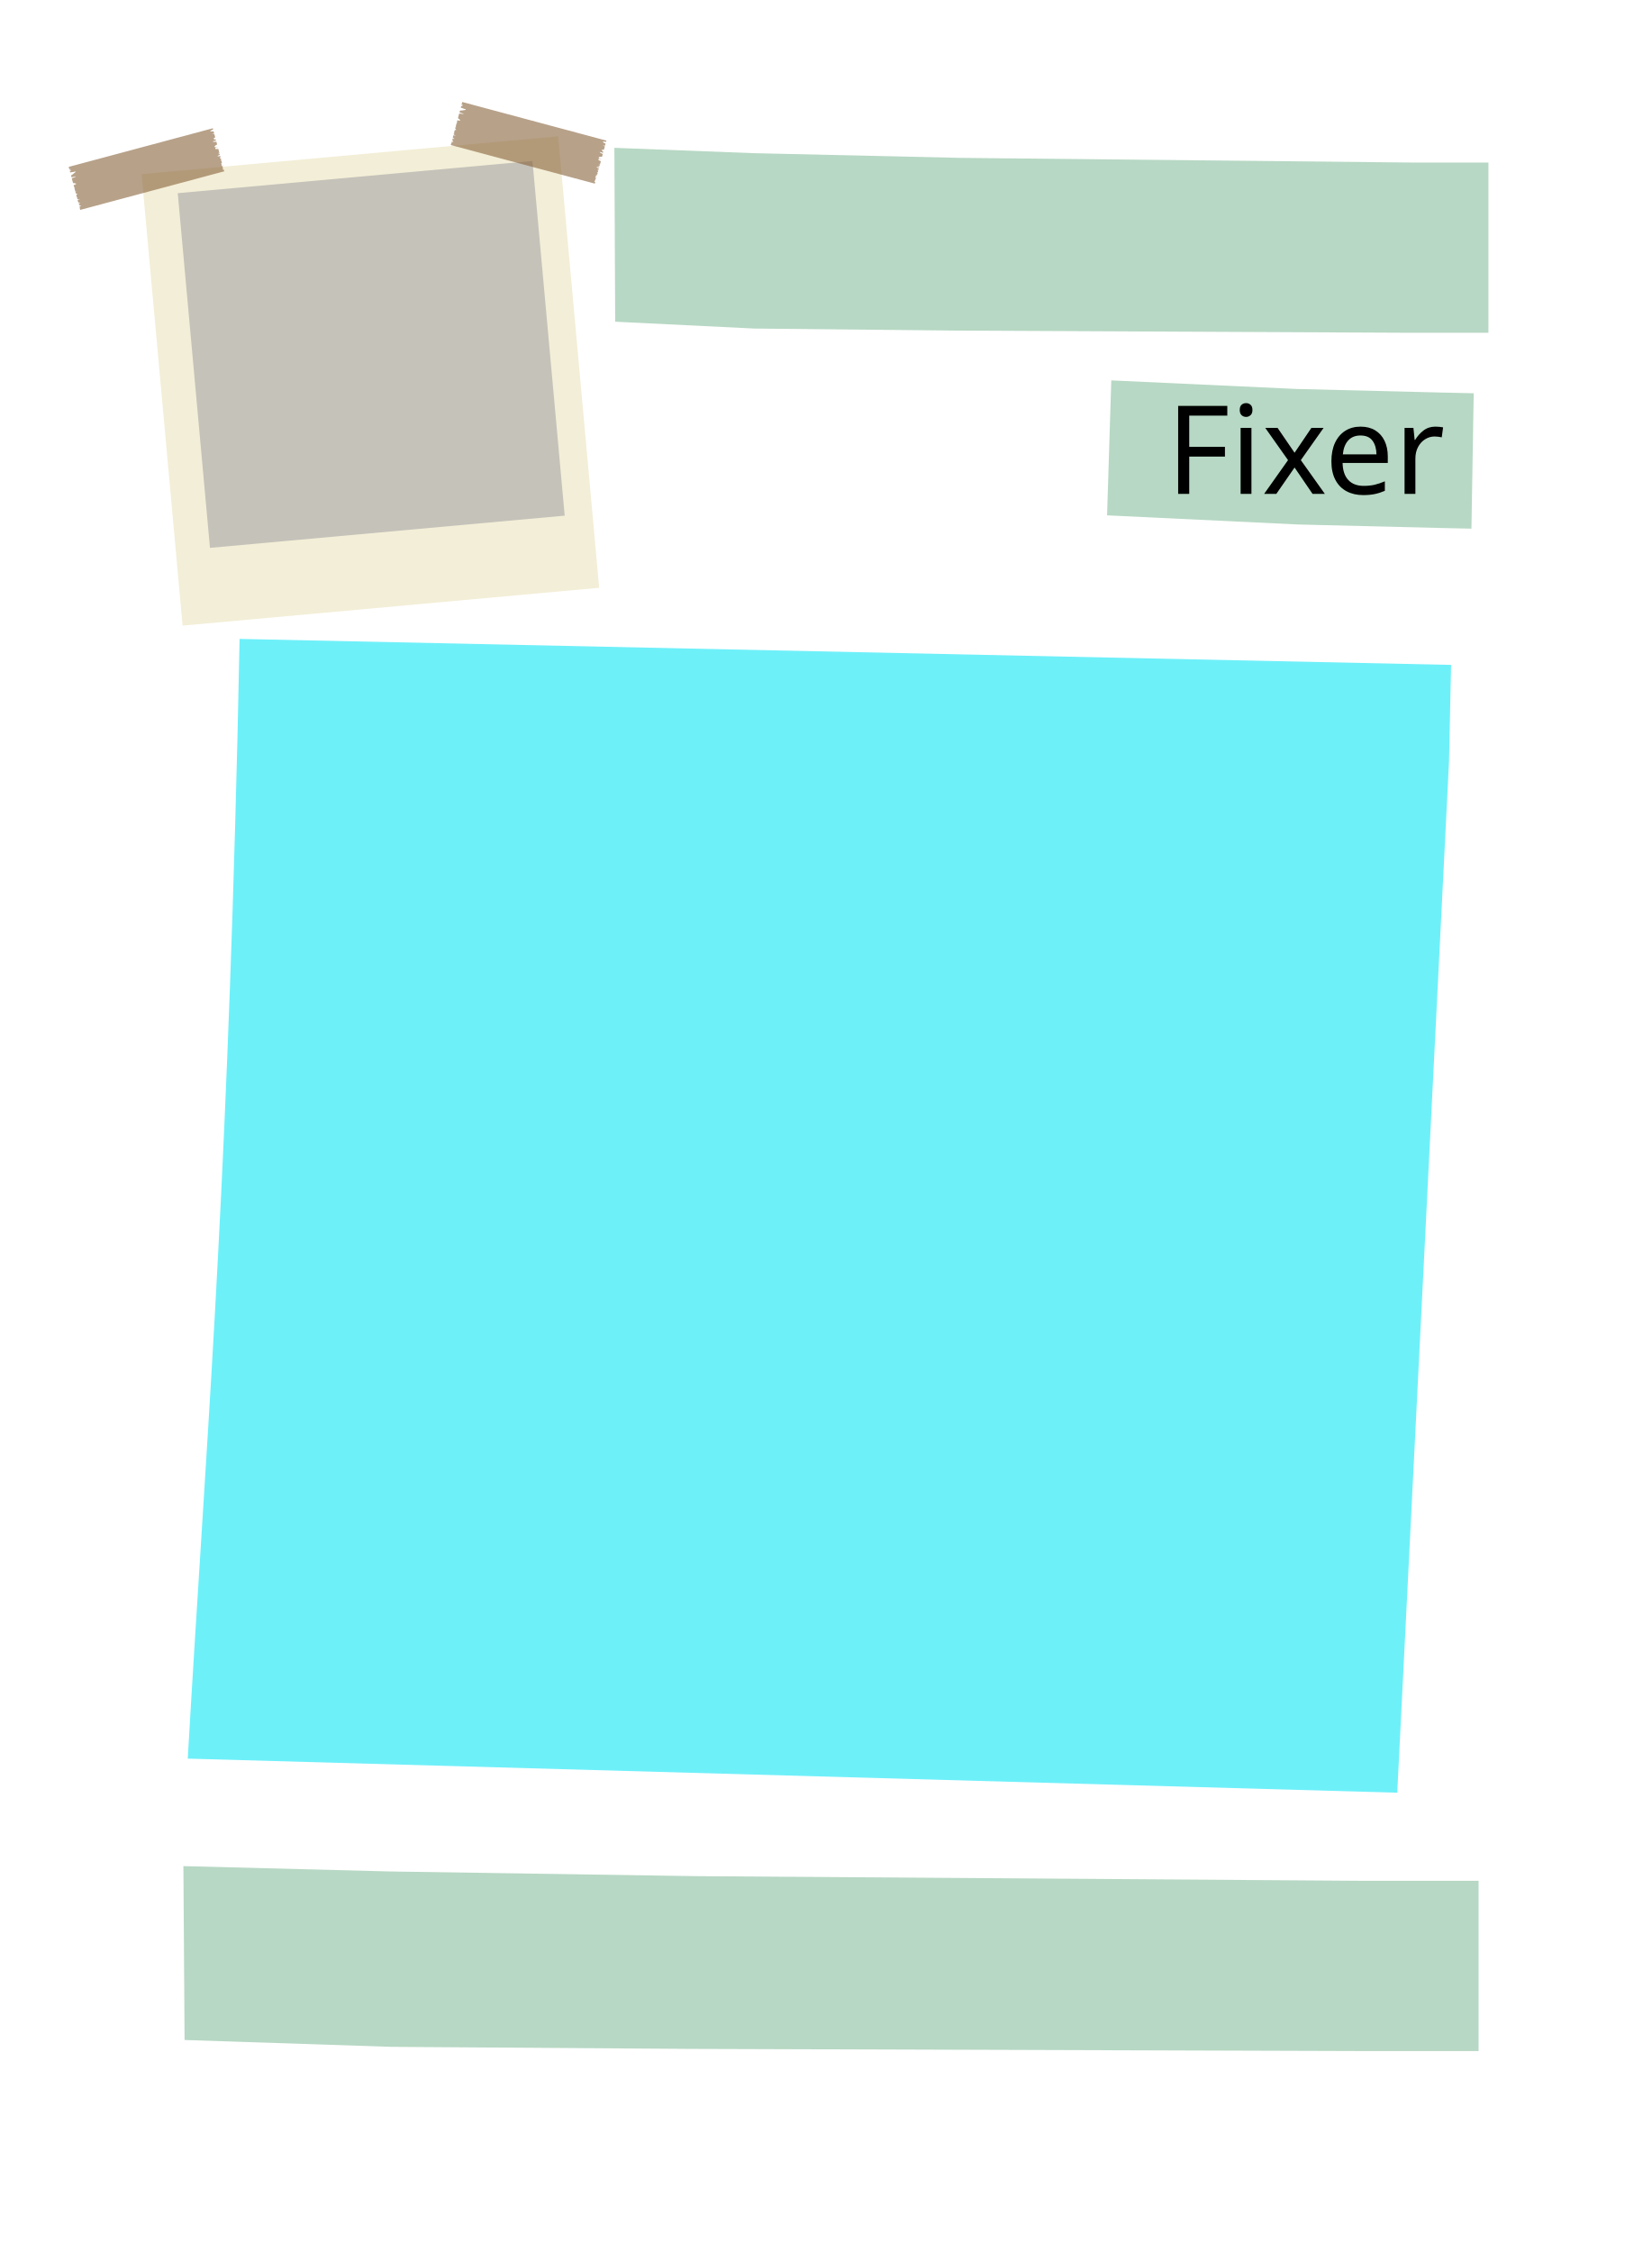
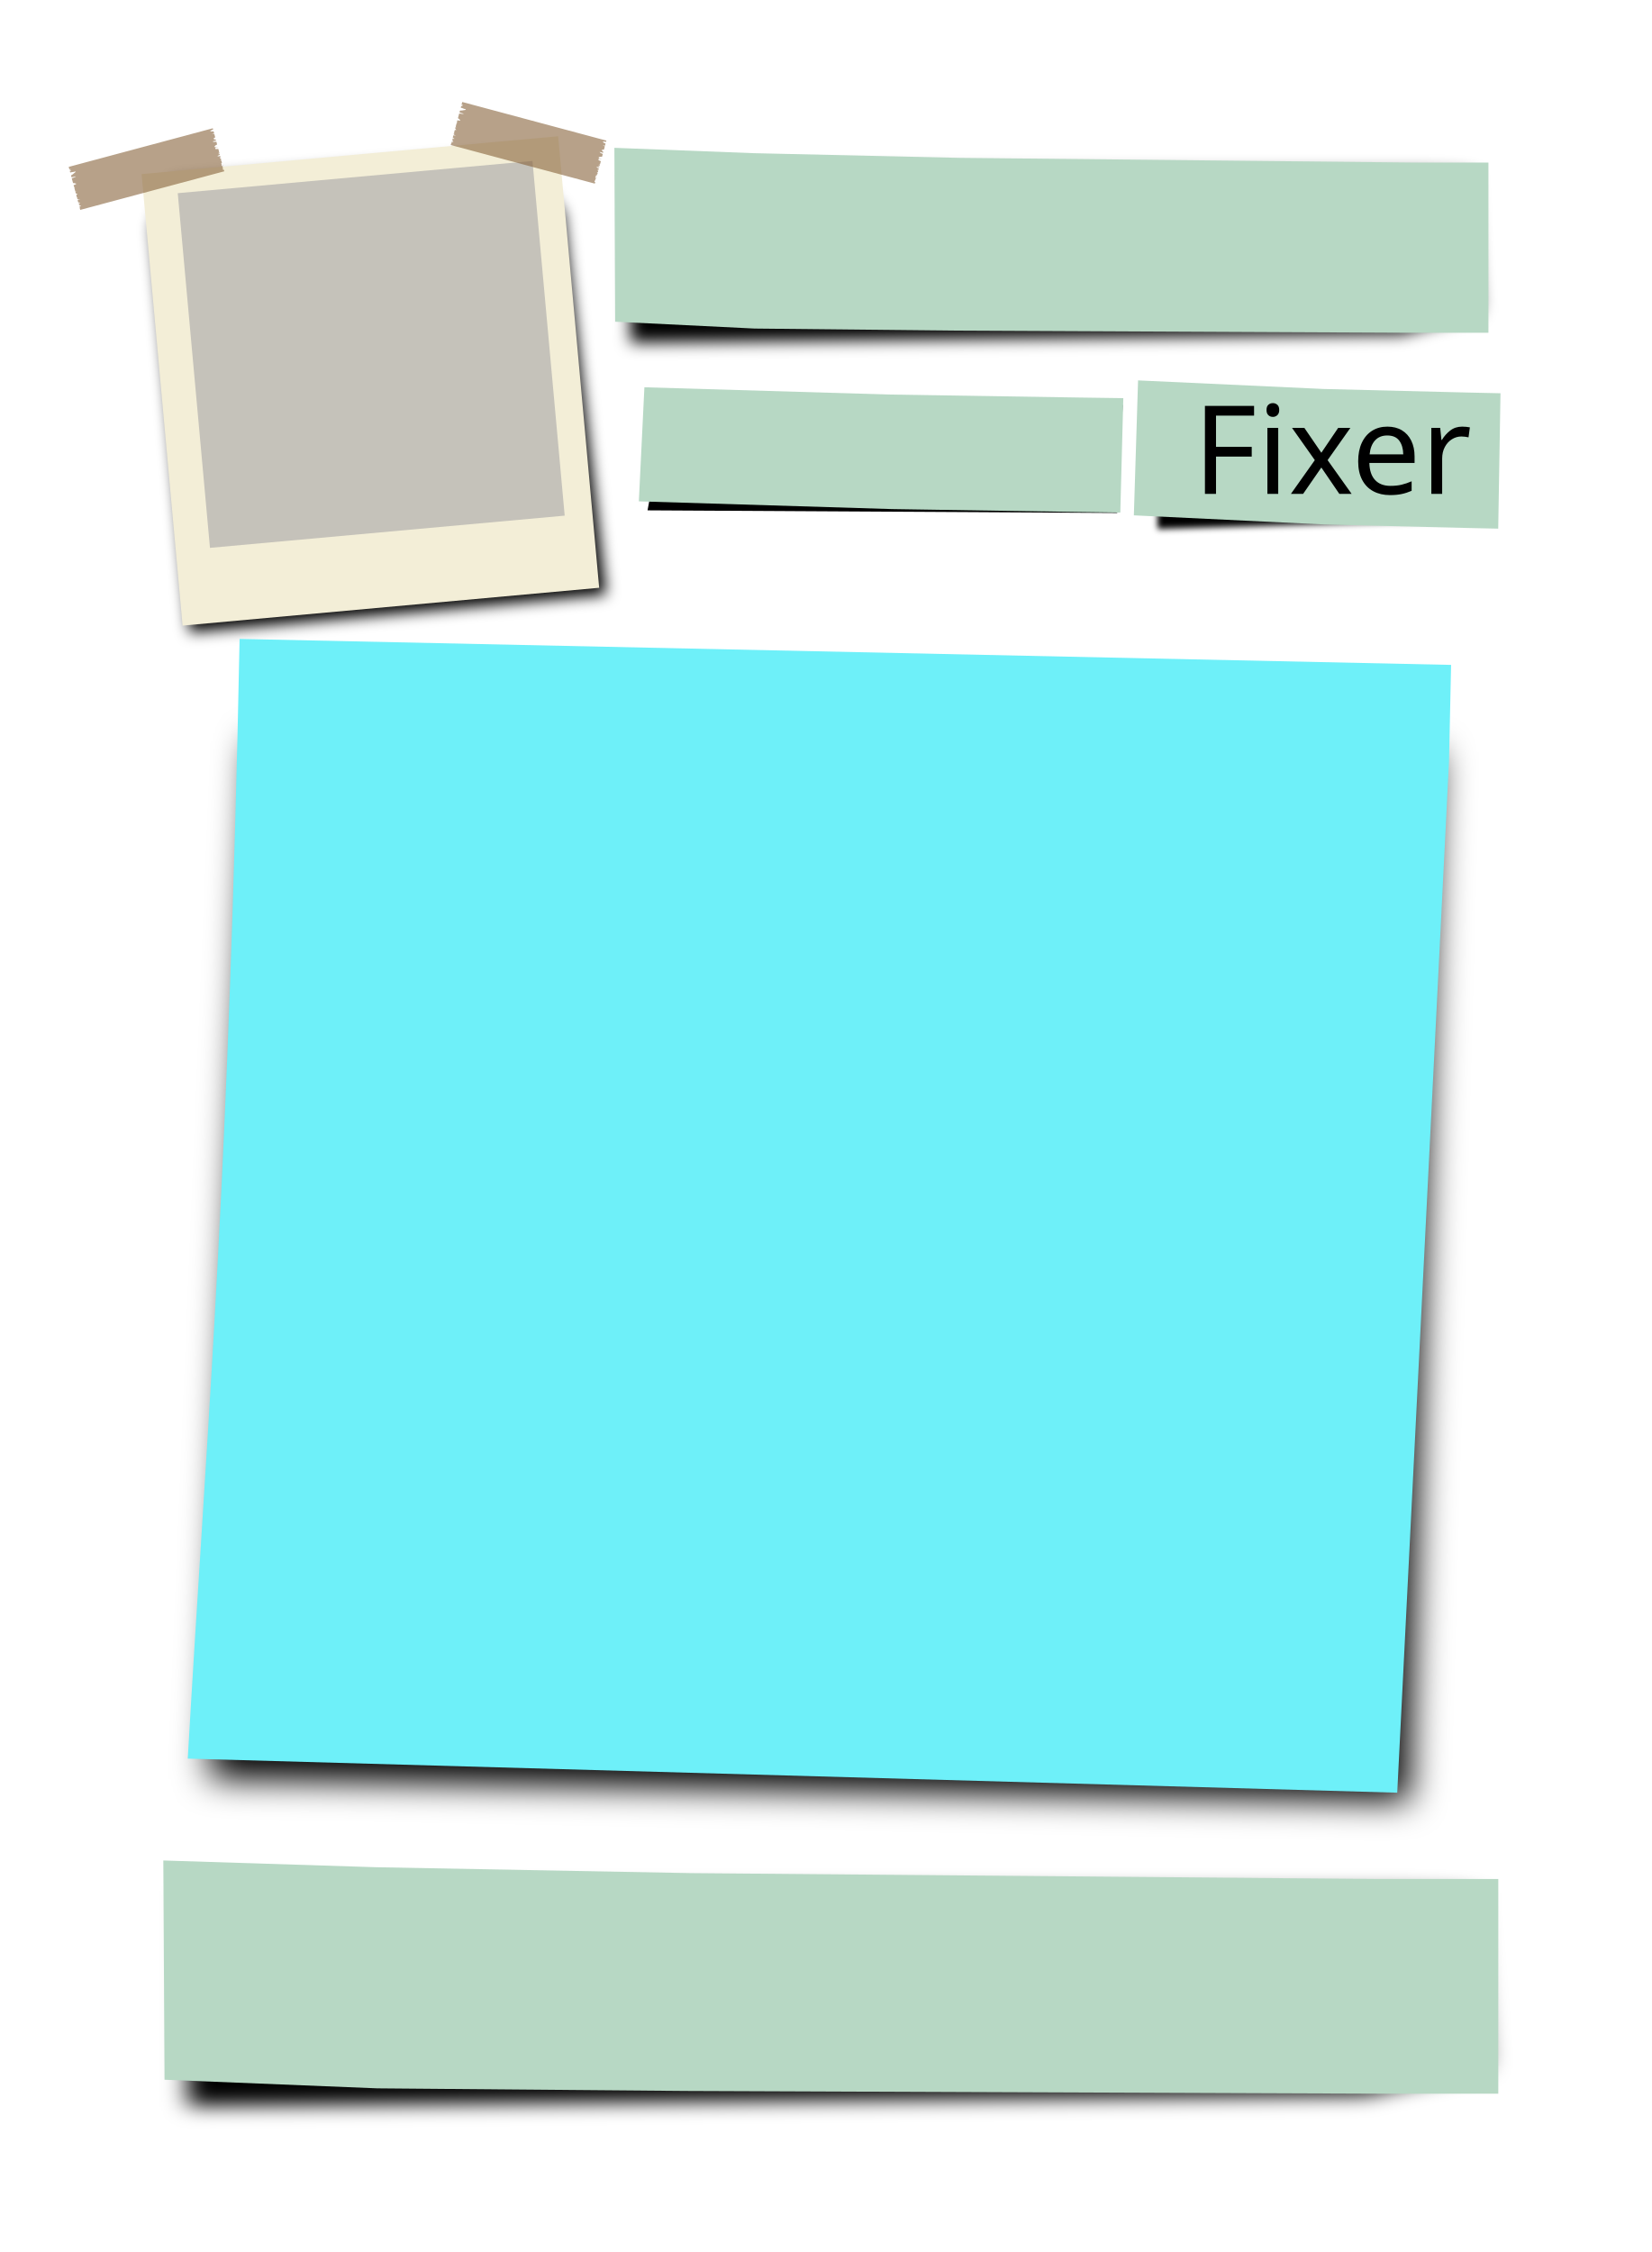
<svg xmlns="http://www.w3.org/2000/svg" xmlns:xlink="http://www.w3.org/1999/xlink" width="825" height="1125" viewBox="0 0 825 1125" id="svg2" version="1.1">
  <defs id="defs4">
    <linearGradient id="linearGradient2457">
      <stop id="stop2453" offset="0" style="stop-color:#666666;stop-opacity:1;" />
      <stop id="stop2455" offset="1" style="stop-color:#818181;stop-opacity:0" />
    </linearGradient>
    <linearGradient id="linearGradient2424">
      <stop style="stop-color:#666666;stop-opacity:1;" offset="0" id="stop2420" />
      <stop style="stop-color:#666666;stop-opacity:0;" offset="1" id="stop2422" />
    </linearGradient>
    <marker orient="auto" refY="0" refX="0" id="Arrow1Lstart" style="overflow:visible">
      <path id="path6203" d="M 0,0 5,-5 -12.5,0 5,5 0,0 Z" style="fill-rule:evenodd;stroke:#000000;stroke-width:1pt" transform="matrix(0.8,0,0,0.8,10,0)" />
    </marker>
    <linearGradient id="linearGradient6162">
      <stop style="stop-color:#000000;stop-opacity:1;" offset="0" id="stop6164" />
      <stop style="stop-color:#000000;stop-opacity:0;" offset="1" id="stop6166" />
    </linearGradient>
    <linearGradient id="linearGradient6453-9">
      <stop style="stop-color:#ffb6b6;stop-opacity:1;" offset="0" id="stop5160" />
      <stop style="stop-color:#fa2424;stop-opacity:1;" offset="1" id="stop5162" />
    </linearGradient>
    <linearGradient id="linearGradient6453">
      <stop id="stop6455" offset="0" style="stop-color:#ffffff;stop-opacity:1" />
      <stop id="stop6457" offset="1" style="stop-color:#000000;stop-opacity:1" />
    </linearGradient>
    <radialGradient gradientTransform="matrix(0.05945241,0.04549877,-0.04654385,0.06081801,-283.5442,231.9307)" gradientUnits="userSpaceOnUse" xlink:href="#linearGradient6453-9" id="radialGradient6459" fy="196.855" fx="171.208" r="200" cy="196.855" cx="171.208" />
    <filter style="color-interpolation-filters:sRGB" id="filter5473" x="-0.026" width="1.051" y="-0.061" height="1.122">
      <feGaussianBlur stdDeviation="1.73" id="feGaussianBlur5475" />
    </filter>
    <filter style="color-interpolation-filters:sRGB" id="filter5504" x="-0.022" width="1.043" y="-0.109" height="1.217">
      <feGaussianBlur stdDeviation="4.725" id="feGaussianBlur5506" />
    </filter>
    <marker style="overflow:visible;" id="Arrow1Lend" refX="0.0" refY="0.0" orient="auto">
      <path transform="scale(0.8) rotate(180) translate(12.5,0)" style="fill-rule:evenodd;stroke:#000000;stroke-width:1.0pt;" d="M 0.0,0.0 L 5.0,-5.0 L -12.5,0.0 L 5.0,5.0 L 0.0,0.0 z " id="path5387" />
    </marker>
    <marker style="overflow:visible" id="Arrow1Lstart-8" refX="0.0" refY="0.0" orient="auto">
      <path transform="scale(0.8) translate(12.5,0)" style="fill-rule:evenodd;stroke:#000000;stroke-width:1.0pt" d="M 0.0,0.0 L 5.0,-5.0 L -12.5,0.0 L 5.0,5.0 L 0.0,0.0 z " id="path5384" />
    </marker>
    <filter style="color-interpolation-filters:sRGB" id="filter4898" x="-0.037" width="1.074" y="-0.035" height="1.07">
      <feGaussianBlur stdDeviation="4.731" id="feGaussianBlur4900" />
    </filter>
    <filter style="color-interpolation-filters:sRGB" id="filter5058" x="-0.035" width="1.071" y="-0.037" height="1.073">
      <feGaussianBlur stdDeviation="7.386" id="feGaussianBlur5060" />
    </filter>
    <linearGradient xlink:href="#linearGradient2424" id="linearGradient2426" x1="-241.402" y1="122.24" x2="-241.402" y2="137.02" gradientUnits="userSpaceOnUse" spreadMethod="reflect" gradientTransform="translate(239.8086,143.6393)" />
    <linearGradient xlink:href="#linearGradient2457" id="linearGradient2451" gradientUnits="userSpaceOnUse" gradientTransform="rotate(-30,-366.1581,173.5179)" x1="-241.402" y1="122.24" x2="-241.402" y2="137.02" spreadMethod="reflect" />
  </defs>
-   <g id="layer3" style="display:none">
+   <g id="layer3" style="display:inline">
    <path transform="matrix(1.207507,0.02589228,-0.02364033,1.102485,20.5168,247.9401)" style="opacity:1;fill:#000000;fill-opacity:1;fill-rule:nonzero;stroke:none;stroke-width:1.3;stroke-linecap:round;stroke-linejoin:round;stroke-miterlimit:4;stroke-dasharray:none;stroke-dashoffset:0;stroke-opacity:1;filter:url(#filter5058)" d="m 89.697,108.695 490.057,-6.561 -2.486,475.79 -496.14,1.267 z" id="rect5044" />
    <path style="opacity:1;fill:#000000;fill-opacity:1;fill-rule:nonzero;stroke:none;stroke-width:1.116;stroke-linecap:round;stroke-linejoin:round;stroke-miterlimit:4;stroke-dasharray:none;stroke-dashoffset:0;stroke-opacity:1;filter:url(#filter4898)" d="m 428.312,-55.601 231.522,-17.446 32.312,39.068 29.092,258.801 -282.342,25.642 -25.005,-275.318 z" id="rect4839" transform="matrix(0.7370898,0,0,0.7369673,-228.8406,131.2993)" />
-     <path style="opacity:1;fill:#000000;fill-opacity:1;fill-rule:nonzero;stroke:none;stroke-width:1.236;stroke-linecap:round;stroke-linejoin:round;stroke-miterlimit:4;stroke-dasharray:none;stroke-dashoffset:0;stroke-opacity:1;filter:url(#filter5473)" d="m 542.887,-105.752 184.655,0.294 12.67,-0.41 -0.41,54.485 -14.847,5.874 -181.464,8.266 z" id="path5483" transform="matrix(0.8360575,0.01916315,-0.0159681,0.9915879,109.8945,290.7191)" />
+     <path style="opacity:1;fill:#000000;fill-opacity:1;fill-rule:nonzero;stroke:none;stroke-width:1.236;stroke-linecap:round;stroke-linejoin:round;stroke-miterlimit:4;stroke-dasharray:none;stroke-dashoffset:0;stroke-opacity:1;filter:url(#filter5473)" d="m 542.887,-105.752 184.655,0.294 12.67,-0.41 -0.41,54.485 -14.847,5.874 -181.464,8.266 z" id="path5483" transform="matrix(0.8360575,0.01916315,-0.0159681,0.9915879,123.2721,290.7191)" />
    <path style="opacity:1;fill:#000000;fill-opacity:1;fill-rule:nonzero;stroke:none;stroke-width:1.721;stroke-linecap:round;stroke-linejoin:round;stroke-miterlimit:4;stroke-dasharray:none;stroke-dashoffset:0;stroke-opacity:1;filter:url(#filter5504)" d="m 228.324,-216.197 h 478.746 l 30.718,1.159 5.216,84.041 -47.24,13.799 -467.44,5.328 z" id="path4598" transform="matrix(0.8248264,0,0,0.8151754,126.597,262.3279)" />
-     <path transform="matrix(1.222256,0,0,0.8151754,-175.6096,1120.706)" id="path4636" d="m 228.324,-216.197 h 478.746 l 30.718,1.159 5.216,84.041 -47.24,13.799 -467.44,5.328 z" style="opacity:1;fill:#000000;fill-opacity:1;fill-rule:nonzero;stroke:none;stroke-width:1.414;stroke-linecap:round;stroke-linejoin:round;stroke-miterlimit:4;stroke-dasharray:none;stroke-dashoffset:0;stroke-opacity:1;filter:url(#filter5504)" />
+     <path transform="matrix(1.259803,0,0,1.027868,-193.8447,1167.07)" id="path4636" d="m 228.324,-216.197 h 478.746 l 30.718,1.159 5.216,84.041 -47.24,13.799 -467.44,5.328 z" style="opacity:1;fill:#000000;fill-opacity:1;fill-rule:nonzero;stroke:none;stroke-width:1.24;stroke-linecap:round;stroke-linejoin:round;stroke-miterlimit:4;stroke-dasharray:none;stroke-dashoffset:0;stroke-opacity:1;filter:url(#filter5504)" />
+     <path id="path895" d="m 333.801,199.278 213.142,2.787 13.944,0.237 -2.749,53.956 -234.64,-1.311 z" style="opacity:1;fill:#000000;fill-opacity:1;fill-rule:nonzero;stroke:none;stroke-width:1.125;stroke-linecap:round;stroke-linejoin:round;stroke-miterlimit:4;stroke-dasharray:none;stroke-dashoffset:0;stroke-opacity:1" />
  </g>
  <g id="layer2" transform="translate(0,300)" style="display:inline">
    <path style="opacity:1;vector-effect:none;fill:#6ef0f9;fill-opacity:1;fill-rule:nonzero;stroke:none;stroke-width:1.5;stroke-linecap:round;stroke-linejoin:round;stroke-miterlimit:4;stroke-dasharray:none;stroke-dashoffset:0;stroke-opacity:1" d="M 119.691,19.173 724.929,32.151 723.893,80.428 698.027,595.553 93.802,578.532 C 102.6,425.618 112.689,311.984 118.643,68.029 Z" id="rect5040" />
    <rect style="opacity:1;fill:#f3eed7;fill-opacity:1;fill-rule:nonzero;stroke:none;stroke-width:0.564;stroke-linecap:round;stroke-linejoin:round;stroke-miterlimit:4;stroke-dasharray:none;stroke-dashoffset:0;stroke-opacity:1" id="rect4716" width="208.968" height="226.489" x="89.712" y="-205.766" ry="0" transform="matrix(0.9959025,-0.09043345,0.09046328,0.9958998,0,0)" />
    <path id="path4600" d="m 306.933,-226.152 69.572,2.673 103.103,2.339 225.249,2.339 h 38.723 v 85.045 h -38.245 l -227.564,-1.082 -100.868,-1.031 -69.575,-3.419 z" style="opacity:1;fill:#b7d8c4;fill-opacity:1;fill-rule:nonzero;stroke:none;stroke-width:1.5;stroke-linecap:round;stroke-linejoin:round;stroke-miterlimit:4;stroke-dasharray:none;stroke-dashoffset:0;stroke-opacity:1" />
    <rect style="opacity:1;vector-effect:none;fill:#c5c2ba;fill-opacity:1;fill-rule:nonzero;stroke:none;stroke-width:0.564;stroke-linecap:round;stroke-linejoin:round;stroke-miterlimit:4;stroke-dasharray:none;stroke-dashoffset:0;stroke-opacity:1" id="rect4720" width="177.943" height="177.914" x="106.843" y="-194.635" transform="matrix(0.9959025,-0.09043345,0.09046328,0.9958998,0,0)" />
    <path style="opacity:0.594;fill:#866239;fill-opacity:1;fill-rule:nonzero;stroke:none;stroke-width:1.5;stroke-linecap:round;stroke-linejoin:round;stroke-miterlimit:4;stroke-dasharray:none;stroke-dashoffset:0;stroke-opacity:1" d="m 230.937,-249.038 -0.334,1.248 0.87,0.14 c -0.148,-0.009 -0.311,0.026 -0.407,0.135 -0.027,0.031 0,0.099 -0.032,0.12 -0.036,0.021 -0.08,-0.021 -0.12,-0.032 -0.048,-0.013 -0.22,-0.053 -0.382,-0.095 l -0.019,0.071 c 0.043,0.026 0.088,0.05 0.127,0.08 0.074,0.056 0.14,0.123 0.209,0.185 0.069,0.062 0.162,0.105 0.209,0.186 0.021,0.036 -0.021,0.08 -0.032,0.12 -0.012,0.04 0.012,0.131 -0.032,0.12 -0.09,-0.024 -0.128,-0.14 -0.209,-0.185 -0.073,-0.041 -0.161,-0.043 -0.241,-0.065 -0.046,-0.012 -0.093,-0.023 -0.14,-0.035 l -0.225,0.841 c 1.829,0.483 -0.269,-0.116 1.795,0.611 0.236,0.083 0.497,0.091 0.724,0.194 0.038,0.017 -0.021,0.08 -0.032,0.12 -0.012,0.04 0,0.09 -0.032,0.121 -0.04,0.044 -0.095,0.076 -0.153,0.088 -0.31,0.064 -0.628,0.082 -0.94,0.136 -0.431,0.074 -0.522,0.095 -0.658,0.123 0.035,0.026 -0.4,0.082 0,0 -0.021,-0.015 -0.262,-0.01 -1.072,0.06 -0.012,6.8e-4 -0.015,0.004 -0.021,0.005 l -0.21,0.784 c 0.051,0.042 0.035,0.054 -0.014,0.051 l -0.015,0.053 c 0.159,0.059 0.297,0.109 0.724,0.266 0.273,0.101 0.563,0.151 0.845,0.226 0.08,0.021 0.171,0.018 0.241,0.065 0.05,0.033 0.045,0.114 0.089,0.153 0.031,0.028 0.099,-0.004 0.12,0.032 0.021,0.036 0,0.1 -0.032,0.121 -0.036,0.021 -0.08,-0.021 -0.12,-0.032 -0.161,-0.043 -0.317,-0.119 -0.483,-0.129 -0.093,-0.006 -0.18,0.068 -0.273,0.056 -0.528,-0.069 -0.901,-0.137 -1.254,-0.218 l -0.63,2.352 c 0.04,0.036 0.078,0.074 0.12,0.107 0.599,0.471 0.07,-0.084 0.748,0.588 0.191,0.19 0.404,0.378 0.265,0.459 -0.334,0.193 -0.203,-0.027 -0.515,-0.009 -0.059,0.004 -0.095,0.076 -0.153,0.088 -0.041,0.009 -0.08,-0.021 -0.12,-0.032 l -0.121,-0.032 -0.501,-0.134 -0.257,0.959 c 0.108,0.192 0.132,0.063 0.073,0.284 -0.012,0.04 0,0.089 -0.032,0.12 -0.04,0.044 -0.101,0.059 -0.153,0.089 -0.012,0.005 -0.015,0.009 -0.024,0.014 l -0.382,1.427 0.139,0.037 c 0.041,0.011 0.132,-0.008 0.121,0.033 -0.012,0.04 -0.08,-0.022 -0.121,-0.033 -0.046,-0.012 -0.094,-0.019 -0.141,-0.029 l -0.083,0.307 c 0.042,0.029 0.083,0.058 0.127,0.084 0.147,0.088 0.322,0.137 0.45,0.25 0.062,0.055 -0.161,-0.043 -0.241,-0.065 l -0.38,-0.102 -0.208,0.776 c 0.741,0.662 -0.098,-0.04 0.298,0.411 0.062,0.07 0.132,0.134 0.209,0.185 0.035,0.023 0.131,-0.008 0.12,0.032 -0.015,0.057 -0.095,0.077 -0.153,0.089 -0.129,0.026 -0.262,0.015 -0.394,0.023 -0.095,0.005 -0.19,0.014 -0.285,0.022 l -0.381,1.422 c 0.02,0.008 0.053,0.027 0.125,0.091 0.027,0.024 0.162,0.213 0.057,0.274 -0.036,0.021 -0.081,-0.022 -0.121,-0.033 -0.012,-0.003 -0.075,-0.02 -0.139,-0.037 l -0.108,0.403 c 0.083,0.052 0.176,0.092 0.239,0.149 0.113,0.1 0.198,0.226 0.297,0.338 0.179,0.134 0.371,0.254 0.538,0.403 0.031,0.028 -0.08,-0.022 -0.121,-0.032 -0.08,-0.021 -0.172,-0.019 -0.241,-0.065 -0.078,-0.051 -0.127,-0.14 -0.208,-0.185 -0.073,-0.04 -0.161,-0.043 -0.241,-0.065 -0.08,-0.021 -0.158,-0.07 -0.241,-0.065 -0.058,0.004 -0.101,0.059 -0.153,0.088 l -0.024,0.014 -0.281,1.049 c 0,0.008 0.012,0.017 0.014,0.022 0.069,0.046 0.179,0.01 0.241,0.065 0.031,0.028 -0.053,0.085 -0.032,0.121 0.021,0.036 0.085,0.01 0.12,0.032 0.078,0.051 0.128,0.14 0.209,0.185 0.073,0.041 0.178,0.009 0.241,0.065 0.069,0.062 -0.091,0.211 -0.185,0.209 -0.124,-0.003 -0.694,-0.211 -0.723,-0.194 -0.015,0.009 -0.105,0.346 -0.097,0.362 0.047,0.081 0.19,0.094 0.209,0.185 0.016,0.077 -0.212,0.693 -0.194,0.724 0.021,0.036 0.08,0.021 0.12,0.032 0.03,0.008 0.359,0.092 0.362,0.097 0.021,0.036 -0.021,0.08 -0.032,0.12 -0.012,0.04 0,0.089 -0.032,0.12 -0.207,0.234 -0.54,-0.043 -0.756,-0.073 0,-7.3e-4 -0.014,7.3e-4 -0.02,6.8e-4 l -0.064,0.24 c 0.113,0.047 0.212,0.104 0.229,0.186 0.012,0.058 -0.095,0.076 -0.153,0.088 -0.041,0.009 -0.08,-0.021 -0.12,-0.032 -0.012,-7.3e-4 -0.012,-0.004 -0.018,-0.005 l -0.313,1.167 71.974,19.285 0.215,-0.803 c -0.072,-0.008 -0.267,-0.073 -0.31,-0.085 l -0.069,-0.019 c -0.016,-0.004 -0.032,-0.017 -0.048,-0.02 l -0.053,0.122 c 0.012,-0.04 0.012,-0.097 0.032,-0.121 0.012,-0.008 0.015,-0.003 0.021,-7.3e-4 l 0.453,-1.032 c -0.015,-0.005 -0.03,-0.011 -0.043,-0.015 l 0.045,0.012 0.356,-0.81 -0.174,-0.047 c -0.069,-0.019 -0.154,-2.7e-4 -0.21,-0.056 -0.019,-0.019 0.021,-0.08 0.032,-0.12 0.021,-0.079 0.114,-0.457 0.129,-0.483 0.02,-0.033 0.046,0.043 0.069,0.019 0.025,-0.024 0.021,-0.08 0.032,-0.12 0.022,-0.082 0.146,-0.582 0.162,-0.603 0.049,-0.067 0.116,-0.082 0.172,-0.083 0.099,-0.003 0.186,0.05 0.28,0.075 0.012,-0.006 0.026,-0.014 0.04,-0.022 l 0.056,-0.206 c -0.253,-0.053 0.024,0.065 -0.137,-0.171 -0.016,-0.024 -0.094,0.005 -0.07,-0.019 0.046,-0.045 0.181,-0.088 0.289,-0.117 l 0.179,-0.669 c -0.106,-0.018 -0.223,-0.008 -0.312,-0.077 -0.045,-0.035 -0.062,-0.245 0,-0.26 0.077,-0.02 0.137,0.051 0.21,0.056 0.061,0.004 0.122,-0.003 0.184,-0.003 l 0.19,-0.707 c -0.122,-0.055 -0.245,-0.108 -0.357,-0.19 -0.028,-0.021 -0.015,-0.107 -0.037,-0.14 -0.016,-0.024 -0.094,0.005 -0.069,-0.019 0.053,-0.054 0.115,-0.068 0.172,-0.083 0.21,-0.056 0.307,-0.048 0.413,-0.021 l 0.097,-0.36 -0.38,-0.102 c -0.024,-0.006 -0.061,0.014 -0.069,-0.019 -0.012,-0.033 0.012,-0.108 0.032,-0.12 0.052,-0.025 0.091,0.031 0.14,0.037 0.108,0.014 0.216,0.023 0.324,0.034 l 0.088,-0.328 c -0.241,-0.07 -0.501,-0.081 -0.734,-0.181 -0.114,-0.049 -0.211,-0.143 -0.317,-0.215 -0.012,-0.046 -0.012,-0.113 -0.037,-0.139 -0.037,-0.037 -0.108,0.01 -0.14,-0.037 -0.016,-0.024 0,-0.108 0.032,-0.12 0.051,-0.025 0.091,0.032 0.14,0.037 0.242,0.029 0.486,0.051 0.731,0.066 0.159,0.01 0.322,-0.004 0.48,0.009 l 0.085,-0.319 c -0.027,-0.03 -0.056,-0.058 -0.087,-0.079 -0.08,-0.055 -0.359,-0.053 -0.419,-0.112 -0.017,-0.017 -0.073,-0.192 0,-0.26 0.024,-0.024 0.047,0.013 0.069,0.019 0.069,0.019 0.136,0.053 0.21,0.056 0.111,0.005 0.225,-0.009 0.339,-0.022 l 0.12,-0.446 c -0.027,-0.03 -0.056,-0.058 -0.087,-0.079 -0.036,-0.024 -0.276,-0.061 -0.28,-0.075 -0.012,-0.033 0,-0.113 0.032,-0.12 0.077,-0.02 0.137,0.051 0.21,0.056 0.061,0.004 0.122,-0.003 0.184,-0.004 l 0.411,-1.535 c -0.19,-0.079 -0.376,-0.172 -0.562,-0.262 -0.321,-0.156 -0.486,-0.229 -0.577,-0.267 -0.069,-0.014 -0.154,-0.064 0,0 0.058,0.011 0.098,-0.008 -0.058,-0.162 -0.018,-0.019 -0.061,0.014 -0.069,-0.019 0,-0.013 0.094,-0.36 0.097,-0.362 0.187,-0.073 0.369,-0.074 0.554,-0.11 0.116,-0.023 0.109,-0.024 0.176,-0.04 -0.355,-0.146 -0.727,-0.303 -0.95,-0.426 -0.064,-0.036 0.14,0.037 0.21,0.056 l 0.419,0.112 c -0.046,-0.033 -0.315,-0.206 -0.355,-0.354 -0.035,-0.129 0.114,-0.175 0.204,-0.203 0.243,-0.075 0.49,-0.182 0.726,-0.193 0.262,-0.012 0.518,0.008 0.773,0.034 l 0.379,-1.414 c -0.19,-0.078 -0.374,-0.155 -0.7,-0.309 -0.429,-0.203 -0.528,-0.189 -0.812,-0.605 -0.022,-0.033 -0.015,-0.106 -0.037,-0.139 -0.024,-0.006 -0.08,0.021 -0.07,-0.019 0.012,-0.04 0.053,-0.005 0.07,0.019 l 0.21,0.056 1.328,0.356 c 0.057,0.015 0.113,0.034 0.169,0.052 l 0.122,-0.458 c -0.068,-0.022 -0.176,-0.086 -0.41,-0.271 -0.022,-0.018 -0.357,-0.462 -0.36,-0.614 -7.3e-4,-0.039 0.012,-0.103 0.032,-0.12 0.08,-0.054 0.162,-0.055 0.242,-0.064 0.256,-0.03 0.509,-0.033 0.764,-0.054 0.012,-7.3e-4 0.022,-0.003 0.033,-0.004 l 0.451,-1.682 c -0.033,-0.008 -0.068,-0.013 -0.101,-0.022 -0.093,-0.025 -0.193,-0.027 -0.28,-0.075 -0.068,-0.037 -0.109,-0.14 -0.177,-0.177 -0.087,-0.048 -0.186,-0.05 -0.28,-0.075 -0.024,-0.006 -0.061,0.014 -0.069,-0.019 -0.012,-0.033 0,-0.108 0.032,-0.12 0.025,-0.012 0.375,0.1 0.419,0.112 l 0.52,0.139 0.286,-1.068 c -0.032,-0.015 -0.064,-0.031 -0.097,-0.045 -0.106,-0.071 -0.204,-0.164 -0.317,-0.214 -0.133,-0.059 -0.288,-0.049 -0.419,-0.112 -0.158,-0.076 -0.279,-0.326 -0.392,-0.493 -0.056,-0.082 -0.176,-0.178 -0.075,-0.279 0.025,-0.024 0.047,0.013 0.069,0.019 0.14,0.037 0.275,0.092 0.419,0.112 0.194,0.027 0.397,0.006 0.591,0.03 0.097,0.011 0.186,0.05 0.28,0.075 l 0.171,0.046 0.178,-0.666 -71.974,-19.285 z m 68.454,28.103 c 0.261,0.19 0.29,0.205 0.413,0.237 0.121,-0.031 0.246,-0.058 0.321,-0.04 z m 0.413,0.237 c -0.026,0.006 -0.057,0.012 -0.091,0.021 0.226,0.093 0.461,0.189 0.593,0.246 0.032,0.014 0.064,0.029 0.097,0.044 l 0.014,-0.05 c -0.025,-0.04 -0.045,-0.089 -0.077,-0.115 -0.04,-0.032 -0.093,-0.025 -0.14,-0.037 l -0.28,-0.075 c -0.069,-0.018 -0.078,-0.024 -0.114,-0.034 z m -2.055,9.664 0.036,0.01 c 0.024,0.006 0.052,-0.003 0.069,0.019 0.012,0.01 0.015,0.025 0.024,0.037 l 0.247,-0.922 -0.376,0.857 z m -0.356,0.81 -6.2e-4,0.003 c 0.088,0.027 0.175,0.057 0.266,0.071 l 3.7e-4,-7.3e-4 -0.266,-0.071 z m -70.595,-23.368 c -0.035,-0.013 -0.02,0.024 -0.012,0.04 z" id="rect4768" />
    <path id="path4777" d="m 34.323,-216.634 0.335,1.248 0.824,-0.314 c -0.132,0.066 -0.256,0.178 -0.285,0.32 -0.009,0.041 0.053,0.084 0.032,0.12 -0.021,0.036 -0.08,0.021 -0.12,0.032 -0.049,0.013 -0.217,0.064 -0.378,0.109 l 0.019,0.071 c 0.051,5.2e-4 0.101,-1.6e-4 0.151,0.006 0.092,0.011 0.182,0.037 0.274,0.056 0.091,0.019 0.193,0.01 0.274,0.056 0.036,0.021 0.021,0.08 0.032,0.12 0.011,0.04 0.072,0.109 0.032,0.12 -0.09,0.024 -0.181,-0.057 -0.274,-0.056 -0.083,7.3e-4 -0.161,0.043 -0.241,0.065 -0.046,0.012 -0.092,0.027 -0.138,0.04 l 0.225,0.841 c 1.825,-0.497 -0.291,0.034 1.86,-0.368 0.245,-0.046 0.476,-0.17 0.724,-0.194 0.041,-0.004 0.021,0.08 0.032,0.12 0.011,0.04 0.041,0.08 0.032,0.121 -0.012,0.058 -0.045,0.114 -0.089,0.153 -0.237,0.21 -0.503,0.385 -0.747,0.588 -0.336,0.28 -0.404,0.343 -0.508,0.435 0.043,0.005 -0.305,0.271 0,0 -0.026,-0.003 -0.232,0.122 -0.898,0.588 -0.006,0.004 -0.01,0.011 -0.016,0.015 l 0.21,0.784 c 0.065,0.011 0.057,0.03 0.014,0.051 l 0.014,0.053 c 0.168,-0.029 0.312,-0.054 0.76,-0.131 0.287,-0.05 0.563,-0.151 0.845,-0.226 0.08,-0.021 0.158,-0.07 0.241,-0.065 0.059,0.004 0.096,0.076 0.153,0.088 0.041,0.009 0.084,-0.053 0.12,-0.032 0.036,0.021 0.053,0.085 0.032,0.121 -0.021,0.036 -0.08,0.021 -0.12,0.032 -0.161,0.043 -0.334,0.056 -0.483,0.129 -0.083,0.041 -0.122,0.149 -0.208,0.185 -0.491,0.204 -0.849,0.331 -1.195,0.439 l 0.63,2.352 c 0.053,0.011 0.105,0.025 0.158,0.033 0.754,0.109 0.019,-0.107 0.941,0.135 0.261,0.069 0.539,0.126 0.459,0.265 -0.193,0.334 -0.189,0.078 -0.45,0.25 -0.049,0.032 -0.044,0.113 -0.088,0.153 -0.031,0.028 -0.08,0.021 -0.12,0.032 l -0.121,0.032 -0.501,0.134 0.257,0.959 c 0.189,0.112 0.146,-0.011 0.205,0.21 0.011,0.04 0.04,0.08 0.032,0.12 -0.012,0.058 -0.058,0.102 -0.088,0.153 -0.005,0.01 -0.009,0.015 -0.013,0.025 l 0.382,1.427 0.139,-0.037 c 0.04,-0.011 0.11,-0.073 0.121,-0.033 0.011,0.04 -0.081,0.022 -0.121,0.033 -0.046,0.012 -0.091,0.031 -0.137,0.045 l 0.082,0.307 c 0.051,0.004 0.101,0.009 0.151,0.009 0.172,0.003 0.347,-0.043 0.515,-0.009 0.081,0.017 -0.161,0.043 -0.241,0.065 l -0.38,0.102 0.208,0.776 c 0.973,0.203 -0.105,0.015 0.463,0.207 0.088,0.03 0.181,0.05 0.274,0.056 0.042,0.003 0.109,-0.072 0.12,-0.032 0.015,0.057 -0.044,0.114 -0.088,0.153 -0.098,0.087 -0.22,0.145 -0.329,0.217 -0.079,0.052 -0.157,0.107 -0.235,0.162 l 0.381,1.422 c 0.021,-0.004 0.06,-0.003 0.153,0.016 0.036,0.008 0.247,0.104 0.186,0.209 -0.021,0.036 -0.081,0.022 -0.121,0.033 -0.011,0.004 -0.075,0.021 -0.139,0.037 l 0.108,0.403 c 0.097,0.004 0.198,-0.008 0.281,0.009 0.147,0.03 0.284,0.096 0.426,0.144 0.223,0.026 0.448,0.035 0.668,0.08 0.041,0.009 -0.081,0.022 -0.121,0.033 -0.08,0.021 -0.158,0.07 -0.241,0.065 -0.093,-0.005 -0.18,-0.057 -0.273,-0.056 -0.083,7.3e-4 -0.161,0.043 -0.241,0.065 -0.08,0.021 -0.172,0.019 -0.241,0.065 -0.049,0.032 -0.059,0.102 -0.088,0.153 l -0.014,0.024 0.281,1.049 c 0.009,0.004 0.014,0.011 0.023,0.012 0.083,0.005 0.16,-0.081 0.241,-0.065 0.041,0.009 -0.003,0.1 0.032,0.121 0.036,0.021 0.079,-0.035 0.12,-0.032 0.093,0.005 0.181,0.057 0.274,0.056 0.083,-7.3e-4 0.159,-0.081 0.241,-0.064 0.091,0.019 0.026,0.228 -0.056,0.274 -0.109,0.06 -0.706,0.165 -0.723,0.194 -0.009,0.015 0.082,0.353 0.097,0.362 0.081,0.046 0.212,-0.014 0.274,0.056 0.052,0.059 0.163,0.706 0.194,0.724 0.036,0.021 0.08,-0.021 0.12,-0.032 0.029,-0.008 0.357,-0.1 0.362,-0.097 0.036,0.021 0.021,0.08 0.032,0.12 0.011,0.04 0.04,0.08 0.032,0.12 -0.063,0.306 -0.49,0.233 -0.691,0.315 -0.008,0.003 -0.011,0.009 -0.017,0.011 l 0.064,0.24 c 0.121,-0.016 0.236,-0.016 0.291,0.046 0.039,0.044 -0.045,0.114 -0.089,0.153 -0.031,0.028 -0.08,0.021 -0.12,0.032 -0.006,0.003 -0.013,0.003 -0.019,0.005 l 0.313,1.167 71.974,-19.285 -0.215,-0.803 c -0.066,0.029 -0.268,0.07 -0.311,0.082 l -0.07,0.019 c -0.016,0.005 -0.036,7.3e-4 -0.052,0.008 l 0.015,0.133 c -0.011,-0.04 -0.041,-0.088 -0.033,-0.121 0.003,-0.01 0.011,-0.01 0.018,-0.012 l -0.123,-1.12 c -0.015,0.004 -0.031,0.005 -0.045,0.01 l 0.045,-0.012 -0.097,-0.879 -0.174,0.047 c -0.07,0.019 -0.133,0.076 -0.21,0.056 -0.025,-0.006 -0.021,-0.08 -0.032,-0.12 -0.021,-0.079 -0.13,-0.452 -0.129,-0.483 6.7e-4,-0.039 0.061,0.014 0.07,-0.019 0.009,-0.033 -0.021,-0.08 -0.032,-0.12 -0.022,-0.082 -0.164,-0.577 -0.162,-0.603 0.009,-0.083 0.06,-0.129 0.108,-0.158 0.085,-0.051 0.186,-0.05 0.28,-0.075 0.009,-0.011 0.015,-0.025 0.023,-0.038 l -0.055,-0.206 c -0.246,0.08 0.053,0.045 -0.204,-0.079 -0.026,-0.012 -0.079,0.052 -0.07,0.019 0.017,-0.062 0.113,-0.167 0.192,-0.246 l -0.179,-0.669 c -0.102,0.037 -0.197,0.105 -0.309,0.089 -0.056,-0.009 -0.176,-0.181 -0.135,-0.223 0.056,-0.056 0.144,-0.024 0.21,-0.056 0.054,-0.027 0.105,-0.064 0.158,-0.094 l -0.189,-0.707 c -0.133,0.014 -0.266,0.028 -0.404,0.014 -0.035,-0.004 -0.066,-0.085 -0.102,-0.102 -0.026,-0.012 -0.079,0.052 -0.07,0.019 0.02,-0.073 0.066,-0.116 0.108,-0.158 0.154,-0.154 0.242,-0.195 0.347,-0.225 l -0.097,-0.36 -0.38,0.102 c -0.023,0.006 -0.046,0.043 -0.07,0.019 -0.024,-0.024 -0.048,-0.097 -0.032,-0.12 0.032,-0.047 0.095,-0.019 0.14,-0.037 0.1,-0.042 0.198,-0.088 0.297,-0.132 l -0.088,-0.328 c -0.244,0.06 -0.474,0.18 -0.726,0.21 -0.123,0.015 -0.255,-0.018 -0.382,-0.028 -0.034,-0.034 -0.066,-0.092 -0.102,-0.102 -0.051,-0.013 -0.088,0.062 -0.14,0.037 -0.026,-0.012 -0.048,-0.097 -0.032,-0.12 0.032,-0.047 0.095,-0.018 0.14,-0.037 0.224,-0.096 0.447,-0.199 0.667,-0.308 0.142,-0.071 0.277,-0.165 0.42,-0.232 l -0.085,-0.319 c -0.039,-0.012 -0.077,-0.022 -0.115,-0.025 -0.097,-0.008 -0.338,0.134 -0.419,0.112 -0.024,-0.008 -0.16,-0.13 -0.135,-0.223 0.009,-0.033 0.047,-0.013 0.07,-0.019 0.07,-0.019 0.144,-0.023 0.21,-0.056 0.099,-0.051 0.19,-0.12 0.282,-0.188 l -0.12,-0.446 c -0.039,-0.012 -0.077,-0.022 -0.115,-0.025 -0.043,-0.003 -0.27,0.085 -0.28,0.075 -0.024,-0.024 -0.051,-0.102 -0.032,-0.12 0.056,-0.056 0.144,-0.024 0.21,-0.056 0.054,-0.027 0.105,-0.063 0.157,-0.096 l -0.411,-1.535 c -0.204,0.026 -0.411,0.039 -0.618,0.054 -0.356,0.026 -0.536,0.044 -0.633,0.057 -0.067,0.023 -0.166,0.022 0,0 0.056,-0.019 0.081,-0.055 -0.131,-0.111 -0.025,-0.006 -0.046,0.043 -0.07,0.019 -0.01,-0.01 -0.099,-0.359 -0.097,-0.362 0.125,-0.157 0.283,-0.248 0.425,-0.373 0.09,-0.079 0.083,-0.075 0.133,-0.123 -0.38,0.051 -0.781,0.101 -1.036,0.106 -0.074,7.3e-4 0.14,-0.037 0.21,-0.056 l 0.419,-0.112 c -0.056,-0.006 -0.376,-0.021 -0.484,-0.129 -0.094,-0.094 0.011,-0.209 0.075,-0.278 0.173,-0.186 0.333,-0.403 0.532,-0.53 0.221,-0.142 0.452,-0.253 0.687,-0.357 l -0.379,-1.414 c -0.204,0.027 -0.401,0.053 -0.76,0.083 -0.473,0.039 -0.552,0.101 -1.006,-0.118 -0.036,-0.018 -0.066,-0.084 -0.102,-0.102 -0.023,0.006 -0.059,0.059 -0.07,0.019 -0.011,-0.04 0.044,-0.031 0.07,-0.019 l 0.21,-0.056 1.328,-0.356 c 0.057,-0.015 0.115,-0.027 0.172,-0.04 l -0.123,-0.458 c -0.07,0.015 -0.196,0.013 -0.491,-0.03 -0.028,-0.004 -0.54,-0.222 -0.619,-0.352 -0.02,-0.033 -0.046,-0.093 -0.032,-0.12 0.042,-0.087 0.113,-0.129 0.177,-0.177 0.207,-0.154 0.424,-0.283 0.634,-0.429 0.01,-0.008 0.018,-0.013 0.028,-0.02 l -0.451,-1.682 c -0.033,0.01 -0.066,0.023 -0.1,0.032 -0.093,0.025 -0.181,0.073 -0.28,0.075 -0.078,7.3e-4 -0.164,-0.066 -0.242,-0.065 -0.098,0.003 -0.186,0.05 -0.28,0.075 -0.023,0.006 -0.046,0.043 -0.07,0.019 -0.024,-0.024 -0.048,-0.097 -0.032,-0.12 0.016,-0.023 0.375,-0.1 0.419,-0.112 l 0.52,-0.139 -0.286,-1.068 c -0.035,0.004 -0.071,0.005 -0.106,0.009 -0.127,-0.009 -0.258,-0.04 -0.382,-0.027 -0.145,0.015 -0.273,0.102 -0.419,0.112 -0.175,0.013 -0.405,-0.143 -0.586,-0.231 -0.089,-0.043 -0.242,-0.067 -0.204,-0.204 0.009,-0.033 0.047,-0.013 0.07,-0.019 0.14,-0.037 0.285,-0.058 0.419,-0.112 0.181,-0.073 0.347,-0.193 0.527,-0.27 0.089,-0.038 0.186,-0.05 0.28,-0.075 l 0.171,-0.046 -0.178,-0.666 -71.974,19.285 z m 73.335,-9.889 c 0.321,0.034 0.354,0.032 0.476,-7.3e-4 0.089,-0.087 0.184,-0.173 0.258,-0.195 l -0.734,0.197 z m 0.476,-7.3e-4 c -0.019,0.019 -0.043,0.039 -0.069,0.064 0.243,-0.033 0.494,-0.067 0.636,-0.083 0.035,-0.004 0.07,-0.008 0.105,-0.01 l -0.013,-0.05 c -0.042,-0.022 -0.084,-0.055 -0.124,-0.061 -0.05,-0.008 -0.093,0.025 -0.14,0.037 l -0.28,0.075 c -0.069,0.018 -0.08,0.018 -0.116,0.027 z m 3.052,9.397 0.036,-0.01 c 0.023,-0.006 0.044,-0.028 0.07,-0.019 0.013,0.004 0.026,0.014 0.039,0.02 l -0.247,-0.922 0.103,0.93 z m 0.097,0.879 6.8e-4,0.003 c 0.09,-0.021 0.18,-0.038 0.266,-0.072 l -2.4e-4,-6.6e-4 -0.266,0.071 z m -72.821,15.06 c -0.036,0.006 -0.005,0.031 0.011,0.04 z" style="opacity:0.594;fill:#866239;fill-opacity:1;fill-rule:nonzero;stroke:none;stroke-width:1.5;stroke-linecap:round;stroke-linejoin:round;stroke-miterlimit:4;stroke-dasharray:none;stroke-dashoffset:0;stroke-opacity:1" />
    <path style="fill:none;fill-opacity:1;stroke:none;stroke-width:1.908;stroke-miterlimit:4;stroke-dasharray:none;stroke-dashoffset:0;stroke-opacity:1" d="m 74.878,575.396 326.991,-7.537 3.996,173.351 -326.991,7.537 z" id="path4801" />
-     <path style="opacity:1;fill:#b7d8c4;fill-opacity:1;fill-rule:nonzero;stroke:none;stroke-width:1.5;stroke-linecap:round;stroke-linejoin:round;stroke-miterlimit:4;stroke-dasharray:none;stroke-dashoffset:0;stroke-opacity:1" d="m 555.171,-109.971 92.72,4.289 71.414,1.761 16.927,0.372 -1.135,67.64 -16.34,-0.359 -70.067,-1.715 -95.62,-4.572 z" id="path4744" />
-     <g aria-label="Non-player Character" transform="rotate(1.557249,108.9629,5090.496)" style="font-style:normal;font-variant:normal;font-weight:normal;font-stretch:normal;font-size:37.333px;line-height:25px;font-family:'Archivo Narrow';-inkscape-font-specification:'Archivo Narrow, Normal';text-align:center;letter-spacing:0px;word-spacing:0px;writing-mode:lr-tb;text-anchor:middle;fill:#000000;fill-opacity:1;stroke:none;stroke-width:1px;stroke-linecap:butt;stroke-linejoin:miter;stroke-opacity:1" id="text4585">
+     <path style="opacity:1;fill:#b7d8c4;fill-opacity:1;fill-rule:nonzero;stroke:none;stroke-width:1.5;stroke-linecap:round;stroke-linejoin:round;stroke-miterlimit:4;stroke-dasharray:none;stroke-dashoffset:0;stroke-opacity:1" d="m 568.549,-109.971 92.72,4.289 71.414,1.761 16.927,0.372 -1.135,67.64 -16.34,-0.359 -70.067,-1.715 -95.62,-4.572 z" id="path4744" />
+     <g aria-label="Non-player Character" transform="rotate(1.557249,115.6518,5582.671)" style="font-style:normal;font-variant:normal;font-weight:normal;font-stretch:normal;font-size:37.333px;line-height:25px;font-family:'Archivo Narrow';-inkscape-font-specification:'Archivo Narrow, Normal';text-align:center;letter-spacing:0px;word-spacing:0px;writing-mode:lr-tb;text-anchor:middle;fill:#000000;fill-opacity:1;stroke:none;stroke-width:1px;stroke-linecap:butt;stroke-linejoin:miter;stroke-opacity:1" id="text4585">
      <text xml:space="preserve" style="font-style:normal;font-variant:normal;font-weight:normal;font-stretch:normal;font-size:61.534px;line-height:52.443px;font-family:'Archivo Narrow';-inkscape-font-specification:'Archivo Narrow';text-align:start;letter-spacing:0px;word-spacing:0px;writing-mode:lr-tb;text-anchor:start;fill:#000000;fill-opacity:1;stroke:none;stroke-width:1px;stroke-linecap:butt;stroke-linejoin:miter;stroke-opacity:1" x="444.233" y="-52.202" id="text4614" transform="rotate(-1.557249)">
        <tspan id="tspan4612" x="444.233" y="-52.202" style="stroke-width:1px">Fixer</tspan>
      </text>
    </g>
-     <path style="opacity:1;fill:#b7d8c4;fill-opacity:1;fill-rule:nonzero;stroke:none;stroke-width:1.5;stroke-linecap:round;stroke-linejoin:round;stroke-miterlimit:4;stroke-dasharray:none;stroke-dashoffset:0;stroke-opacity:1" d="m 91.619,632.226 103.095,2.673 152.782,2.339 333.782,2.339 h 57.381 v 85.045 h -56.673 l -337.212,-1.082 -149.469,-1.031 -103.099,-3.419 z" id="path4638" />
+     <path style="opacity:1;fill:#b7d8c4;fill-opacity:1;fill-rule:nonzero;stroke:none;stroke-width:1.5;stroke-linecap:round;stroke-linejoin:round;stroke-miterlimit:4;stroke-dasharray:none;stroke-dashoffset:0;stroke-opacity:1" d="m 81.593,629.413 106.262,3.37 157.475,2.949 344.035,2.949 H 748.509 V 745.915 H 690.095 L 342.524,744.551 188.464,743.252 82.198,738.941 Z" id="path4638" />
+     <path id="path887" d="m 321.928,-106.531 122.517,3.625 94.364,1.488 22.367,0.315 -1.5,57.168 -21.592,-0.304 -92.584,-1.45 -126.349,-3.864 z" style="opacity:1;fill:#b7d8c4;fill-opacity:1;fill-rule:nonzero;stroke:none;stroke-width:1.5;stroke-linecap:round;stroke-linejoin:round;stroke-miterlimit:4;stroke-dasharray:none;stroke-dashoffset:0;stroke-opacity:1" />
+     <g id="g893" style="font-style:normal;font-variant:normal;font-weight:normal;font-stretch:normal;font-size:37.333px;line-height:25px;font-family:'Archivo Narrow';-inkscape-font-specification:'Archivo Narrow, Normal';text-align:center;letter-spacing:0px;word-spacing:0px;writing-mode:lr-tb;text-anchor:middle;fill:#000000;fill-opacity:1;stroke:none;stroke-width:1px;stroke-linecap:butt;stroke-linejoin:miter;stroke-opacity:1" transform="rotate(1.557249,6.910207,-2418.684)" aria-label="Non-player Character" />
  </g>
</svg>
